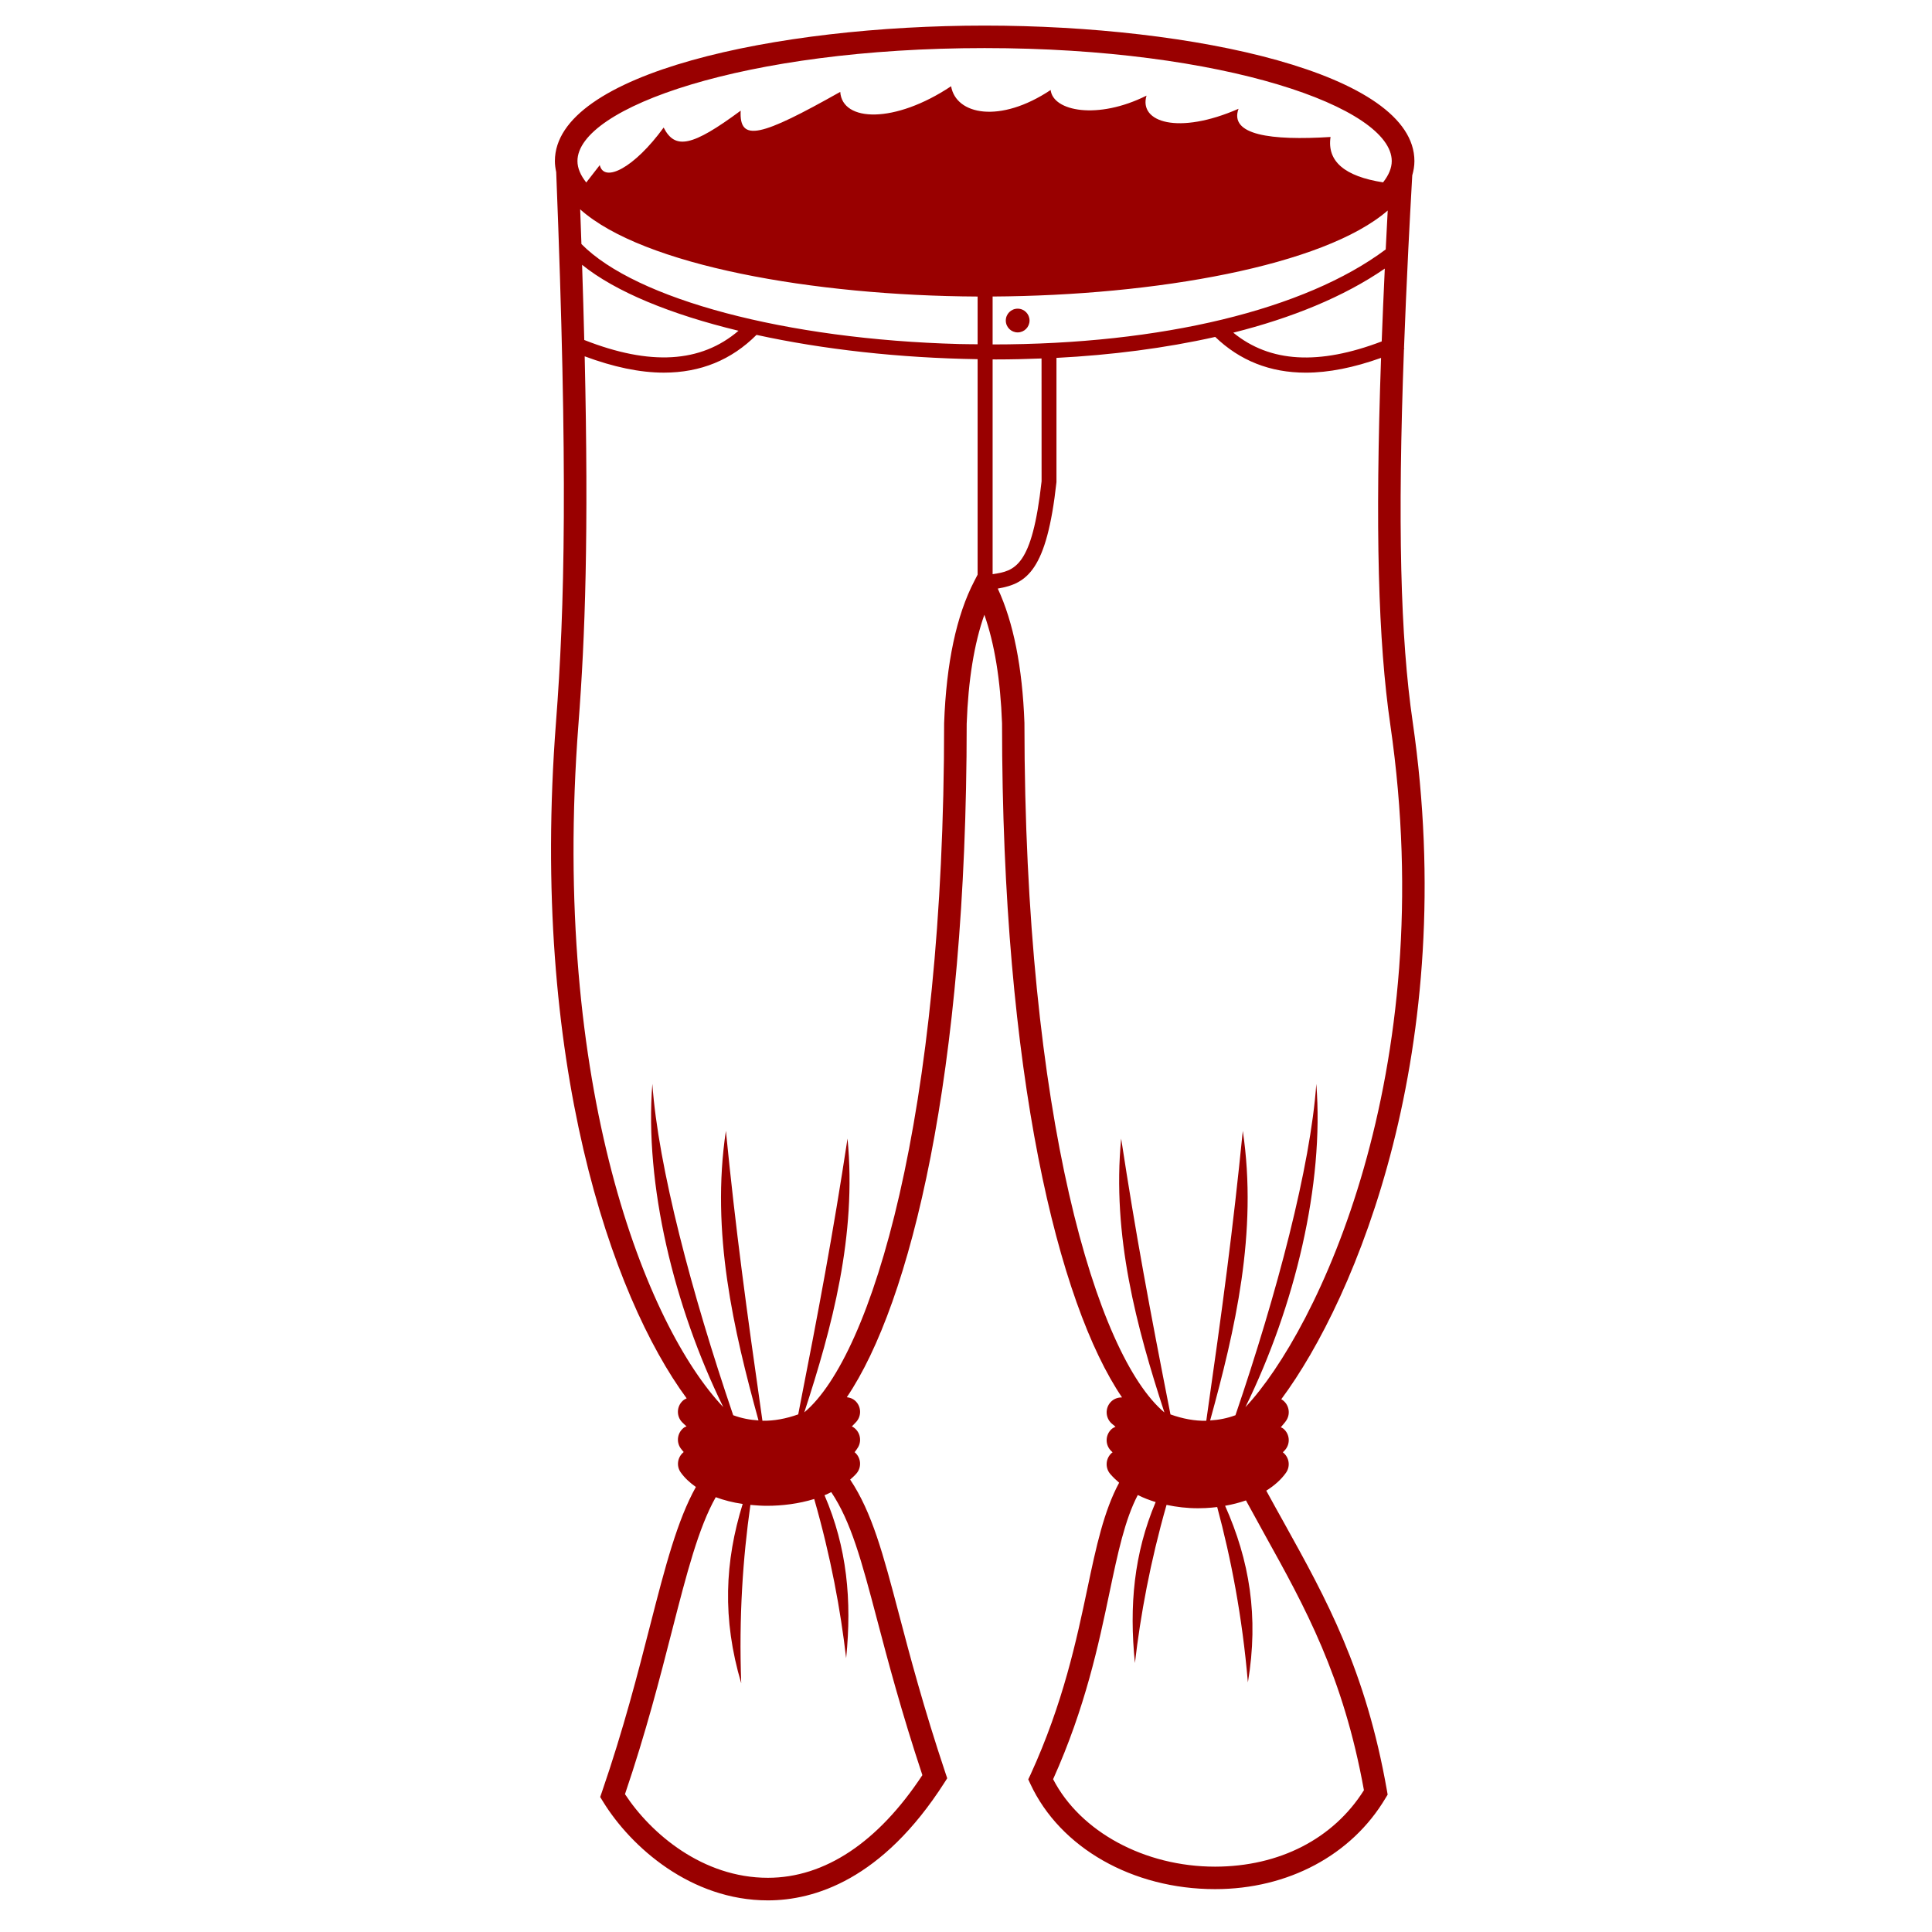
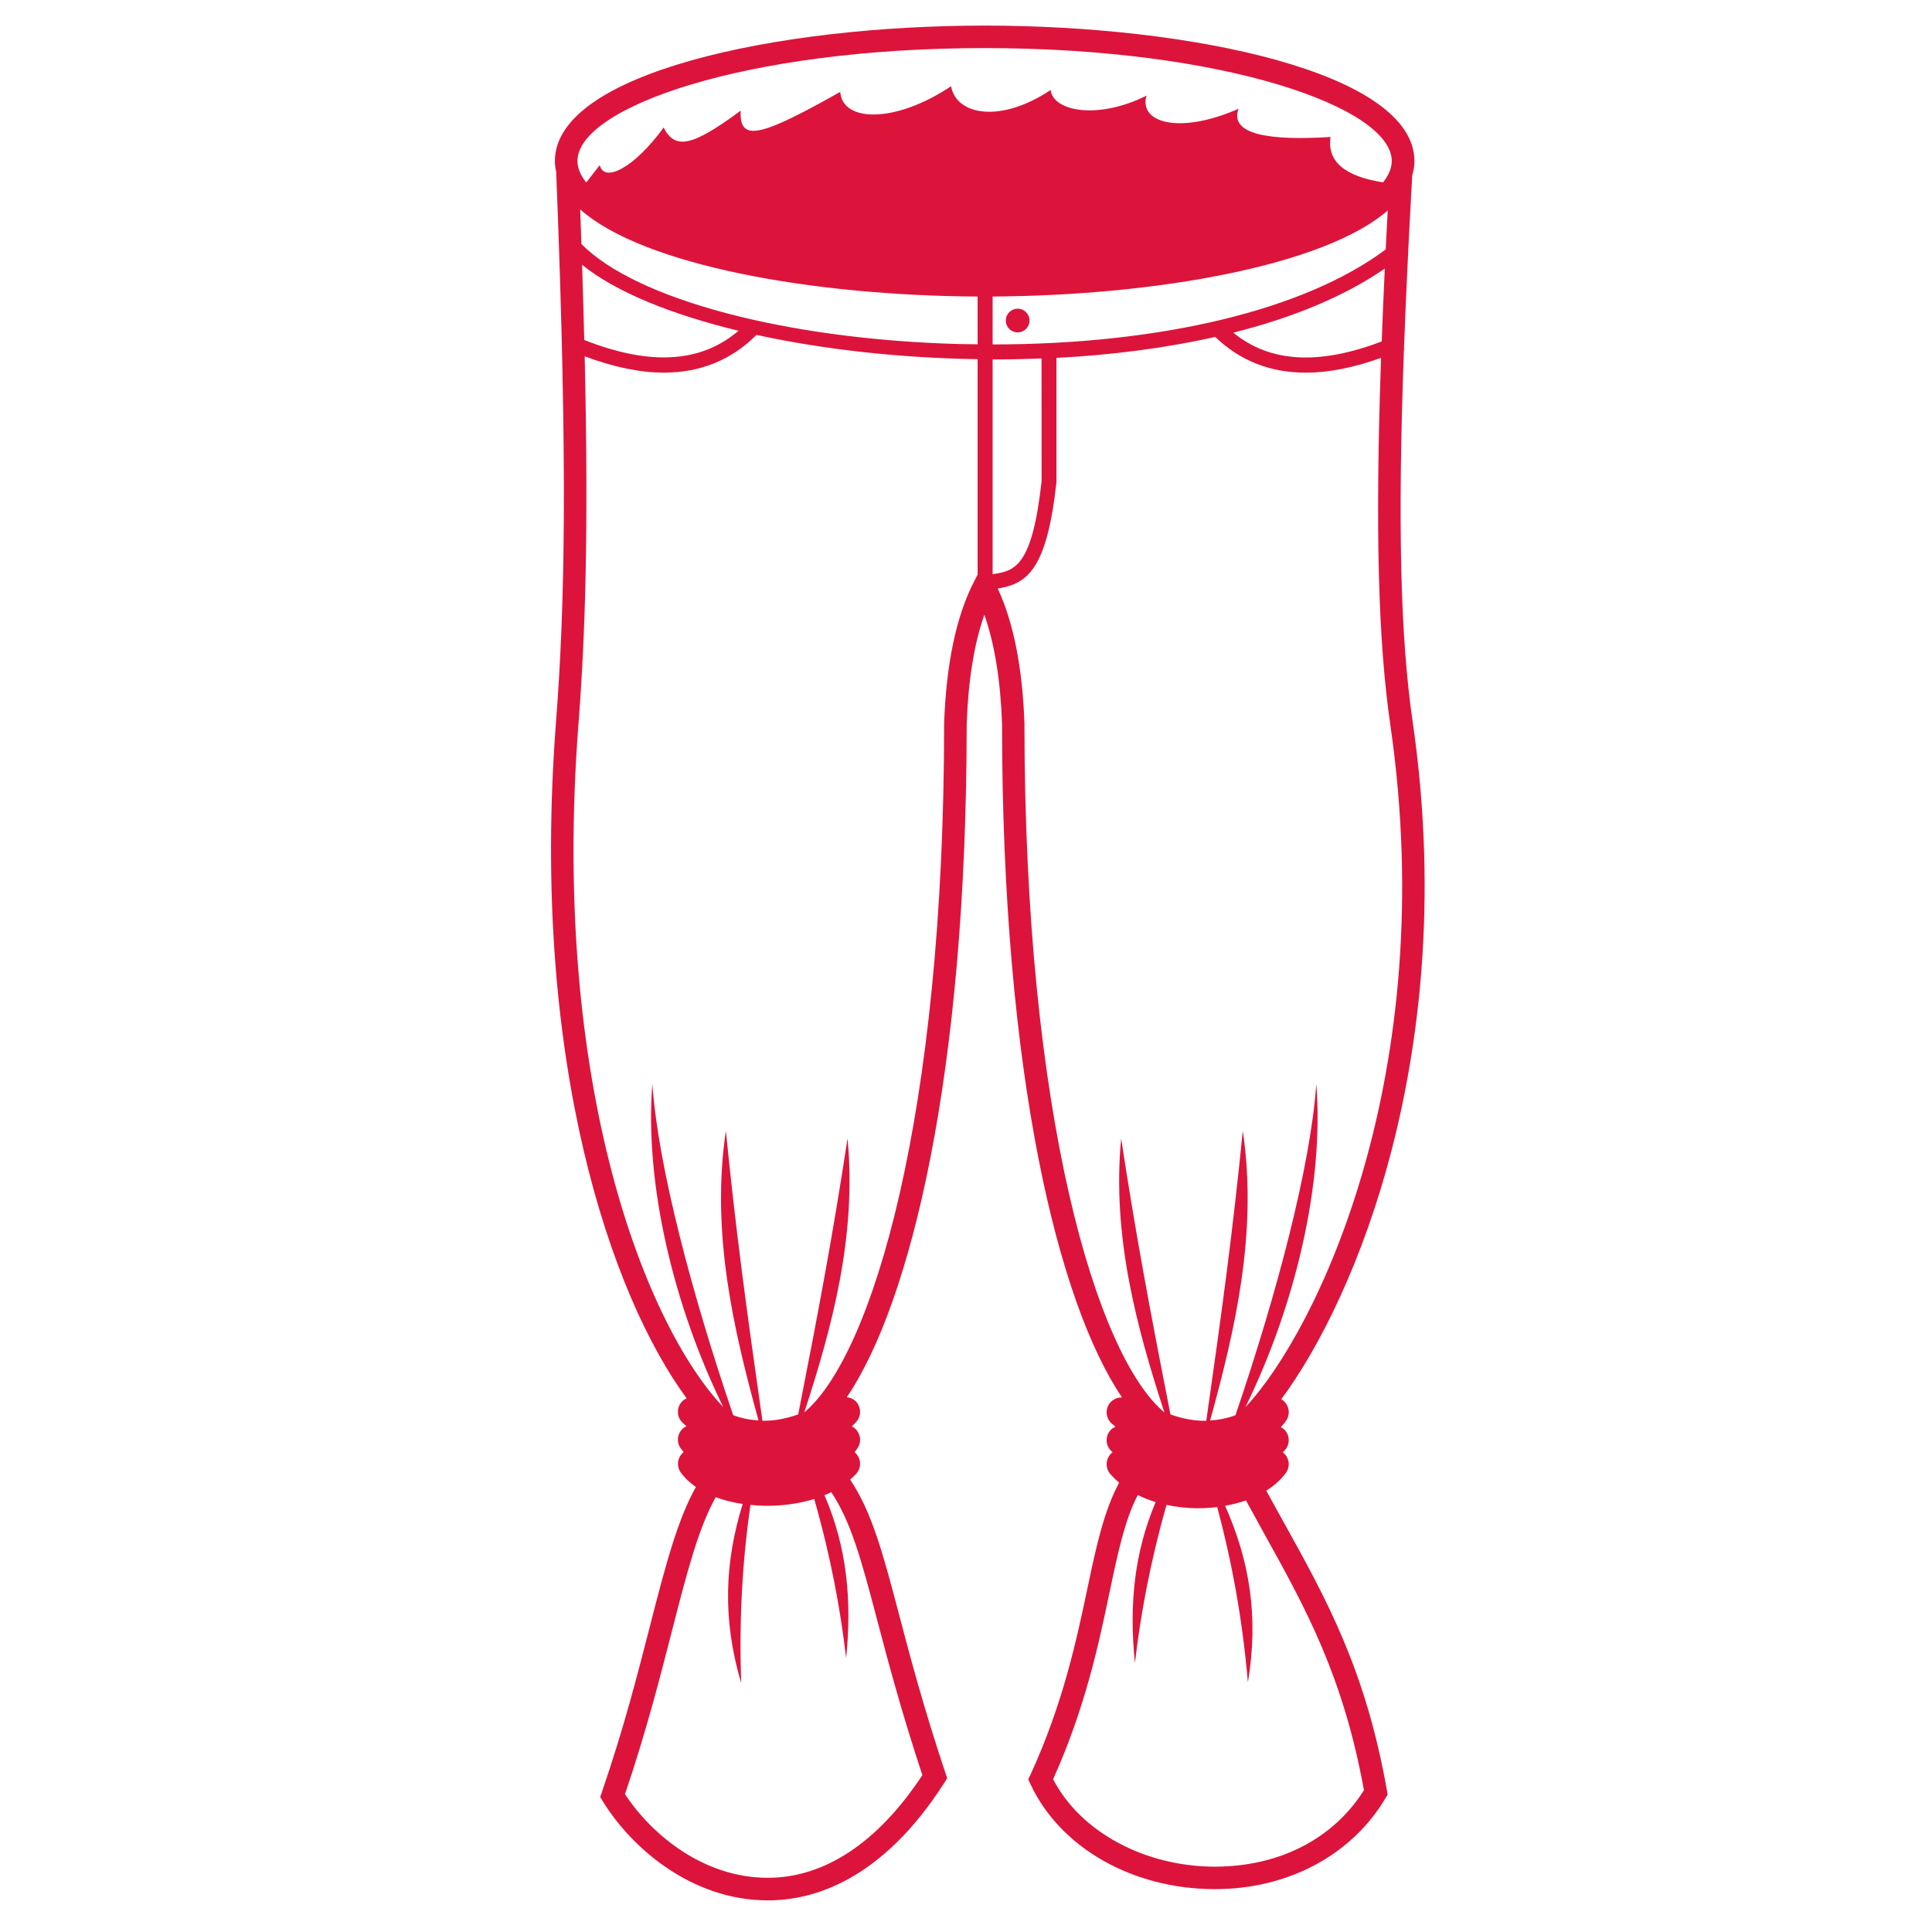
- <svg xmlns="http://www.w3.org/2000/svg" fill="#990000" version="1.1" x="0px" y="0px" viewBox="0 0 90 90" enable-background="new 0 0 90 90" xml:space="preserve">
-   <path fill="#990000" d="M64.609,83.41l0.033,0.191l-0.101,0.166c-1.576,2.652-4.541,4.236-7.937,4.236c-0.002,0-0.002,0-0.002,0  c-3.838,0-7.215-1.921-8.601-4.895L47.9,82.889l0.103-0.216c1.526-3.329,2.151-6.296,2.654-8.683  c0.409-1.949,0.768-3.605,1.477-4.92c-0.149-0.127-0.291-0.262-0.415-0.407c-0.251-0.295-0.215-0.736,0.079-0.987  c0.011-0.008,0.021-0.01,0.031-0.018c-0.035-0.036-0.07-0.067-0.101-0.104c-0.256-0.287-0.23-0.729,0.059-0.986  c0.054-0.047,0.115-0.075,0.178-0.104c-0.062-0.054-0.126-0.103-0.188-0.159c-0.284-0.263-0.301-0.707-0.039-0.99  c0.143-0.153,0.338-0.222,0.531-0.217c-2.959-4.363-5.59-15.012-5.59-31.403c-0.074-2.019-0.35-3.717-0.824-5.057  c-0.474,1.343-0.75,3.043-0.823,5.076c0,16.364-2.627,27.006-5.584,31.374c0.136,0.016,0.27,0.059,0.38,0.156  c0.29,0.254,0.319,0.695,0.065,0.986c-0.067,0.076-0.141,0.146-0.212,0.219c0.008,0.004,0.017,0.003,0.025,0.008  c0.337,0.188,0.46,0.613,0.272,0.952c-0.046,0.084-0.109,0.161-0.168,0.241c0.004,0.004,0.009,0.004,0.013,0.008  c0.292,0.253,0.325,0.695,0.072,0.986c-0.089,0.102-0.19,0.191-0.291,0.281c1.021,1.531,1.535,3.467,2.265,6.238  c0.515,1.958,1.157,4.393,2.176,7.438l0.08,0.237l-0.135,0.212c-2.898,4.527-6.069,5.477-8.219,5.477  c-3.581,0-6.376-2.48-7.682-4.604l-0.13-0.212l0.081-0.233c1.01-2.938,1.671-5.518,2.254-7.793c0.693-2.705,1.259-4.871,2.123-6.416  c-0.283-0.199-0.524-0.422-0.706-0.678c-0.217-0.303-0.151-0.72,0.139-0.949c-0.047-0.06-0.1-0.111-0.142-0.174  c-0.223-0.316-0.146-0.753,0.17-0.976c0.032-0.023,0.069-0.028,0.103-0.045c-0.069-0.065-0.14-0.126-0.206-0.195  c-0.268-0.278-0.259-0.721,0.02-0.989c0.057-0.056,0.124-0.091,0.192-0.123c-3.491-4.74-7.302-15.674-6.087-31.493  c0.407-5.282,0.563-11.683,0.01-25.633c-0.036-0.167-0.061-0.336-0.061-0.51c0-4.101,10.313-6.312,20.019-6.312  s20.021,2.212,20.021,6.313c0,0.228-0.039,0.449-0.101,0.665c-0.07,1.22-0.13,2.387-0.187,3.511l0.004,0.004  c-0.002,0.001-0.004,0.002-0.004,0.003c-0.078,1.6-0.144,3.11-0.197,4.528l0.016,0.033c-0.006,0.002-0.011,0.004-0.018,0.006  c-0.301,8.153-0.166,13.445,0.404,17.357c2.213,15.224-2.623,26.867-6.121,31.572c0.004,0.004,0.01,0.004,0.018,0.006  c0.329,0.203,0.431,0.634,0.229,0.963c-0.074,0.121-0.178,0.223-0.267,0.334c0.041,0.021,0.085,0.037,0.122,0.068  c0.296,0.25,0.332,0.689,0.082,0.984c-0.034,0.041-0.073,0.076-0.109,0.115c0.295,0.227,0.364,0.646,0.146,0.953  c-0.227,0.32-0.543,0.6-0.918,0.834c0.281,0.518,0.563,1.023,0.842,1.524C61.779,74.479,63.623,77.797,64.609,83.41z M34.403,15.408  c-3.142-0.759-5.722-1.81-7.287-3.072c0.04,1.232,0.074,2.399,0.101,3.502C30.285,17.046,32.649,16.908,34.403,15.408z   M46.24,13.813v2.232c7.865,0,14.557-1.616,18.312-4.426c0.029-0.592,0.06-1.195,0.093-1.812  C61.675,12.383,53.816,13.769,46.24,13.813z M46.854,14.932c0,0.305,0.247,0.553,0.553,0.553c0.305,0,0.553-0.248,0.553-0.553  c0-0.306-0.248-0.553-0.553-0.553C47.101,14.379,46.854,14.626,46.854,14.932z M64.365,15.905c0.041-1.083,0.088-2.208,0.144-3.393  c-1.917,1.32-4.346,2.303-7.058,2.985C59.159,16.893,61.438,17.02,64.365,15.905z M46.24,16.742v10.005  c1.027-0.151,1.839-0.324,2.281-4.327l-0.002-5.721c-0.709,0.027-1.418,0.045-2.125,0.045C46.343,16.744,46.292,16.742,46.24,16.742  z M54.242,65.797L54.242,65.797c-1.292-3.959-2.45-8.236-2.014-12.757c0.678,4.442,1.322,7.897,2.297,12.849  c0.57,0.203,1.127,0.307,1.668,0.297c0.756-5.289,1.24-8.871,1.701-13.506c0.707,4.735-0.365,9.29-1.521,13.49  c0.398-0.023,0.794-0.1,1.179-0.243c1.937-5.684,3.496-11.588,3.767-15.436c0.371,4.672-0.998,10.358-3.303,15.06  c3.34-3.55,9.112-15.523,6.75-31.789c-0.566-3.899-0.709-9.124-0.431-17.09c-1.271,0.453-2.438,0.688-3.505,0.688  c-1.664,0-3.072-0.56-4.221-1.665c-2.334,0.525-4.844,0.845-7.395,0.977v5.788c-0.453,4.128-1.38,4.727-2.734,4.958  c0.729,1.568,1.148,3.664,1.242,6.254C47.729,52.033,51.094,63.161,54.242,65.797z M45.541,16.037v-2.223  c-7.646-0.039-15.586-1.445-18.514-4.061c0.02,0.549,0.04,1.09,0.058,1.615c2.543,2.579,9.533,4.442,17.589,4.658  C44.965,16.034,45.252,16.033,45.541,16.037z M45.541,26.77V16.732c-3.633-0.055-7.201-0.454-10.3-1.132  c-1.166,1.167-2.606,1.759-4.316,1.759c-1.116,0-2.35-0.262-3.688-0.76c0.189,8.301,0.024,13.047-0.29,17.127  c-1.302,16.956,3.191,28.076,6.745,31.821c-2.303-4.699-3.672-10.386-3.303-15.057c0.269,3.848,1.831,9.752,3.766,15.436  c0.384,0.143,0.778,0.219,1.179,0.243c-1.156-4.2-2.228-8.755-1.519-13.489c0.46,4.635,0.946,8.217,1.702,13.504  c0.54,0.01,1.097-0.094,1.667-0.297c0.972-4.949,1.62-8.404,2.297-12.848c0.436,4.521-0.721,8.797-2.014,12.755  c3.148-2.64,6.514-13.767,6.514-32.105c0.101-2.802,0.574-5.025,1.408-6.625L45.541,26.77z M38.409,69.654  c1.048,2.43,1.28,4.893,1.008,7.592c-0.261-2.251-0.716-4.729-1.488-7.417c-0.722,0.223-1.497,0.317-2.199,0.317  c-0.123,0-0.244-0.004-0.361-0.011c-0.141-0.007-0.275-0.021-0.412-0.032c-0.349,2.463-0.542,5.215-0.428,8.31  c-0.894-3.015-0.761-5.679,0.068-8.354c-0.456-0.064-0.876-0.174-1.255-0.314c-0.802,1.419-1.35,3.54-2.032,6.199  c-0.572,2.232-1.219,4.758-2.196,7.635c1.212,1.844,3.622,3.896,6.656,3.896c2.649,0,5.134-1.651,7.198-4.783  c-0.983-2.965-1.61-5.344-2.116-7.264c-0.723-2.744-1.207-4.539-2.129-5.919C38.62,69.561,38.517,69.609,38.409,69.654z   M63.537,83.395c-0.961-5.318-2.742-8.523-4.626-11.916c-0.286-0.516-0.577-1.045-0.87-1.584c-0.303,0.106-0.628,0.189-0.971,0.25  c1.13,2.537,1.578,5.147,1.062,8.227c-0.263-3.073-0.786-5.771-1.43-8.168c-0.181,0.021-0.364,0.039-0.554,0.048  c-0.113,0.005-0.229,0.008-0.34,0.008c-0.513,0-1-0.058-1.466-0.157c-0.763,2.672-1.213,5.131-1.473,7.367  c-0.271-2.664-0.048-5.099,0.966-7.498c-0.294-0.091-0.572-0.197-0.833-0.328c-0.604,1.158-0.925,2.678-1.321,4.562  c-0.5,2.383-1.121,5.336-2.623,8.676c1.264,2.446,4.26,4.074,7.545,4.074C59.598,86.952,62.113,85.658,63.537,83.395z M26.9,7.503  c0,0.33,0.146,0.665,0.41,0.998l0.629-0.809c0.202,0.839,1.602,0.139,2.976-1.75c0.53,1.039,1.317,0.893,3.589-0.787  c-0.077,1.496,0.945,1.204,4.638-0.875c0.094,1.408,2.538,1.487,5.164-0.263c0.229,1.333,2.276,1.75,4.637,0.175  c0.111,0.99,2.189,1.401,4.466,0.263c-0.37,1.243,1.485,1.838,4.286,0.613c-0.441,1.224,1.515,1.487,4.287,1.313  c-0.17,1.132,0.652,1.834,2.447,2.114c0.26-0.331,0.404-0.664,0.404-0.992c0-2.489-7.79-5.263-18.968-5.263  C34.688,2.24,26.898,5.014,26.9,7.503z" />
+ <svg xmlns="http://www.w3.org/2000/svg" fill="#dc143c" version="1.1" x="0px" y="0px" viewBox="0 0 90 90" enable-background="new 0 0 90 90" xml:space="preserve">
+   <path fill="#dc143c" d="M64.609,83.41l0.033,0.191l-0.101,0.166c-1.576,2.652-4.541,4.236-7.937,4.236c-0.002,0-0.002,0-0.002,0  c-3.838,0-7.215-1.921-8.601-4.895L47.9,82.889l0.103-0.216c1.526-3.329,2.151-6.296,2.654-8.683  c0.409-1.949,0.768-3.605,1.477-4.92c-0.149-0.127-0.291-0.262-0.415-0.407c-0.251-0.295-0.215-0.736,0.079-0.987  c0.011-0.008,0.021-0.01,0.031-0.018c-0.035-0.036-0.07-0.067-0.101-0.104c-0.256-0.287-0.23-0.729,0.059-0.986  c0.054-0.047,0.115-0.075,0.178-0.104c-0.062-0.054-0.126-0.103-0.188-0.159c-0.284-0.263-0.301-0.707-0.039-0.99  c0.143-0.153,0.338-0.222,0.531-0.217c-2.959-4.363-5.59-15.012-5.59-31.403c-0.074-2.019-0.35-3.717-0.824-5.057  c-0.474,1.343-0.75,3.043-0.823,5.076c0,16.364-2.627,27.006-5.584,31.374c0.136,0.016,0.27,0.059,0.38,0.156  c0.29,0.254,0.319,0.695,0.065,0.986c-0.067,0.076-0.141,0.146-0.212,0.219c0.008,0.004,0.017,0.003,0.025,0.008  c0.337,0.188,0.46,0.613,0.272,0.952c-0.046,0.084-0.109,0.161-0.168,0.241c0.004,0.004,0.009,0.004,0.013,0.008  c0.292,0.253,0.325,0.695,0.072,0.986c-0.089,0.102-0.19,0.191-0.291,0.281c1.021,1.531,1.535,3.467,2.265,6.238  c0.515,1.958,1.157,4.393,2.176,7.438l0.08,0.237l-0.135,0.212c-2.898,4.527-6.069,5.477-8.219,5.477  c-3.581,0-6.376-2.48-7.682-4.604l-0.13-0.212l0.081-0.233c1.01-2.938,1.671-5.518,2.254-7.793c0.693-2.705,1.259-4.871,2.123-6.416  c-0.283-0.199-0.524-0.422-0.706-0.678c-0.217-0.303-0.151-0.72,0.139-0.949c-0.047-0.06-0.1-0.111-0.142-0.174  c-0.223-0.316-0.146-0.753,0.17-0.976c0.032-0.023,0.069-0.028,0.103-0.045c-0.069-0.065-0.14-0.126-0.206-0.195  c-0.268-0.278-0.259-0.721,0.02-0.989c0.057-0.056,0.124-0.091,0.192-0.123c-3.491-4.74-7.302-15.674-6.087-31.493  c0.407-5.282,0.563-11.683,0.01-25.633c-0.036-0.167-0.061-0.336-0.061-0.51c0-4.101,10.313-6.312,20.019-6.312  s20.021,2.212,20.021,6.313c0,0.228-0.039,0.449-0.101,0.665c-0.07,1.22-0.13,2.387-0.187,3.511l0.004,0.004  c-0.002,0.001-0.004,0.002-0.004,0.003c-0.078,1.6-0.144,3.11-0.197,4.528l0.016,0.033c-0.006,0.002-0.011,0.004-0.018,0.006  c-0.301,8.153-0.166,13.445,0.404,17.357c2.213,15.224-2.623,26.867-6.121,31.572c0.004,0.004,0.01,0.004,0.018,0.006  c0.329,0.203,0.431,0.634,0.229,0.963c-0.074,0.121-0.178,0.223-0.267,0.334c0.041,0.021,0.085,0.037,0.122,0.068  c0.296,0.25,0.332,0.689,0.082,0.984c-0.034,0.041-0.073,0.076-0.109,0.115c0.295,0.227,0.364,0.646,0.146,0.953  c-0.227,0.32-0.543,0.6-0.918,0.834c0.281,0.518,0.563,1.023,0.842,1.524C61.779,74.479,63.623,77.797,64.609,83.41z M34.403,15.408  c-3.142-0.759-5.722-1.81-7.287-3.072c0.04,1.232,0.074,2.399,0.101,3.502C30.285,17.046,32.649,16.908,34.403,15.408z   M46.24,13.813v2.232c7.865,0,14.557-1.616,18.312-4.426c0.029-0.592,0.06-1.195,0.093-1.812  C61.675,12.383,53.816,13.769,46.24,13.813z M46.854,14.932c0,0.305,0.247,0.553,0.553,0.553c0.305,0,0.553-0.248,0.553-0.553  c0-0.306-0.248-0.553-0.553-0.553C47.101,14.379,46.854,14.626,46.854,14.932z M64.365,15.905c0.041-1.083,0.088-2.208,0.144-3.393  c-1.917,1.32-4.346,2.303-7.058,2.985C59.159,16.893,61.438,17.02,64.365,15.905z M46.24,16.742v10.005  c1.027-0.151,1.839-0.324,2.281-4.327l-0.002-5.721c-0.709,0.027-1.418,0.045-2.125,0.045C46.343,16.744,46.292,16.742,46.24,16.742  z M54.242,65.797L54.242,65.797c-1.292-3.959-2.45-8.236-2.014-12.757c0.678,4.442,1.322,7.897,2.297,12.849  c0.57,0.203,1.127,0.307,1.668,0.297c0.756-5.289,1.24-8.871,1.701-13.506c0.707,4.735-0.365,9.29-1.521,13.49  c0.398-0.023,0.794-0.1,1.179-0.243c1.937-5.684,3.496-11.588,3.767-15.436c0.371,4.672-0.998,10.358-3.303,15.06  c3.34-3.55,9.112-15.523,6.75-31.789c-0.566-3.899-0.709-9.124-0.431-17.09c-1.271,0.453-2.438,0.688-3.505,0.688  c-1.664,0-3.072-0.56-4.221-1.665c-2.334,0.525-4.844,0.845-7.395,0.977v5.788c-0.453,4.128-1.38,4.727-2.734,4.958  c0.729,1.568,1.148,3.664,1.242,6.254C47.729,52.033,51.094,63.161,54.242,65.797z M45.541,16.037v-2.223  c-7.646-0.039-15.586-1.445-18.514-4.061c0.02,0.549,0.04,1.09,0.058,1.615c2.543,2.579,9.533,4.442,17.589,4.658  C44.965,16.034,45.252,16.033,45.541,16.037z M45.541,26.77V16.732c-3.633-0.055-7.201-0.454-10.3-1.132  c-1.166,1.167-2.606,1.759-4.316,1.759c-1.116,0-2.35-0.262-3.688-0.76c0.189,8.301,0.024,13.047-0.29,17.127  c-1.302,16.956,3.191,28.076,6.745,31.821c-2.303-4.699-3.672-10.386-3.303-15.057c0.269,3.848,1.831,9.752,3.766,15.436  c0.384,0.143,0.778,0.219,1.179,0.243c-1.156-4.2-2.228-8.755-1.519-13.489c0.46,4.635,0.946,8.217,1.702,13.504  c0.54,0.01,1.097-0.094,1.667-0.297c0.972-4.949,1.62-8.404,2.297-12.848c0.436,4.521-0.721,8.797-2.014,12.755  c3.148-2.64,6.514-13.767,6.514-32.105c0.101-2.802,0.574-5.025,1.408-6.625L45.541,26.77z M38.409,69.654  c1.048,2.43,1.28,4.893,1.008,7.592c-0.261-2.251-0.716-4.729-1.488-7.417c-0.722,0.223-1.497,0.317-2.199,0.317  c-0.123,0-0.244-0.004-0.361-0.011c-0.141-0.007-0.275-0.021-0.412-0.032c-0.349,2.463-0.542,5.215-0.428,8.31  c-0.894-3.015-0.761-5.679,0.068-8.354c-0.456-0.064-0.876-0.174-1.255-0.314c-0.802,1.419-1.35,3.54-2.032,6.199  c-0.572,2.232-1.219,4.758-2.196,7.635c1.212,1.844,3.622,3.896,6.656,3.896c2.649,0,5.134-1.651,7.198-4.783  c-0.983-2.965-1.61-5.344-2.116-7.264c-0.723-2.744-1.207-4.539-2.129-5.919C38.62,69.561,38.517,69.609,38.409,69.654z   M63.537,83.395c-0.961-5.318-2.742-8.523-4.626-11.916c-0.286-0.516-0.577-1.045-0.87-1.584c-0.303,0.106-0.628,0.189-0.971,0.25  c1.13,2.537,1.578,5.147,1.062,8.227c-0.263-3.073-0.786-5.771-1.43-8.168c-0.181,0.021-0.364,0.039-0.554,0.048  c-0.113,0.005-0.229,0.008-0.34,0.008c-0.513,0-1-0.058-1.466-0.157c-0.763,2.672-1.213,5.131-1.473,7.367  c-0.271-2.664-0.048-5.099,0.966-7.498c-0.294-0.091-0.572-0.197-0.833-0.328c-0.604,1.158-0.925,2.678-1.321,4.562  c-0.5,2.383-1.121,5.336-2.623,8.676c1.264,2.446,4.26,4.074,7.545,4.074C59.598,86.952,62.113,85.658,63.537,83.395z M26.9,7.503  c0,0.33,0.146,0.665,0.41,0.998l0.629-0.809c0.202,0.839,1.602,0.139,2.976-1.75c0.53,1.039,1.317,0.893,3.589-0.787  c-0.077,1.496,0.945,1.204,4.638-0.875c0.094,1.408,2.538,1.487,5.164-0.263c0.229,1.333,2.276,1.75,4.637,0.175  c0.111,0.99,2.189,1.401,4.466,0.263c-0.37,1.243,1.485,1.838,4.286,0.613c-0.441,1.224,1.515,1.487,4.287,1.313  c-0.17,1.132,0.652,1.834,2.447,2.114c0.26-0.331,0.404-0.664,0.404-0.992c0-2.489-7.79-5.263-18.968-5.263  C34.688,2.24,26.898,5.014,26.9,7.503z" />
</svg>
